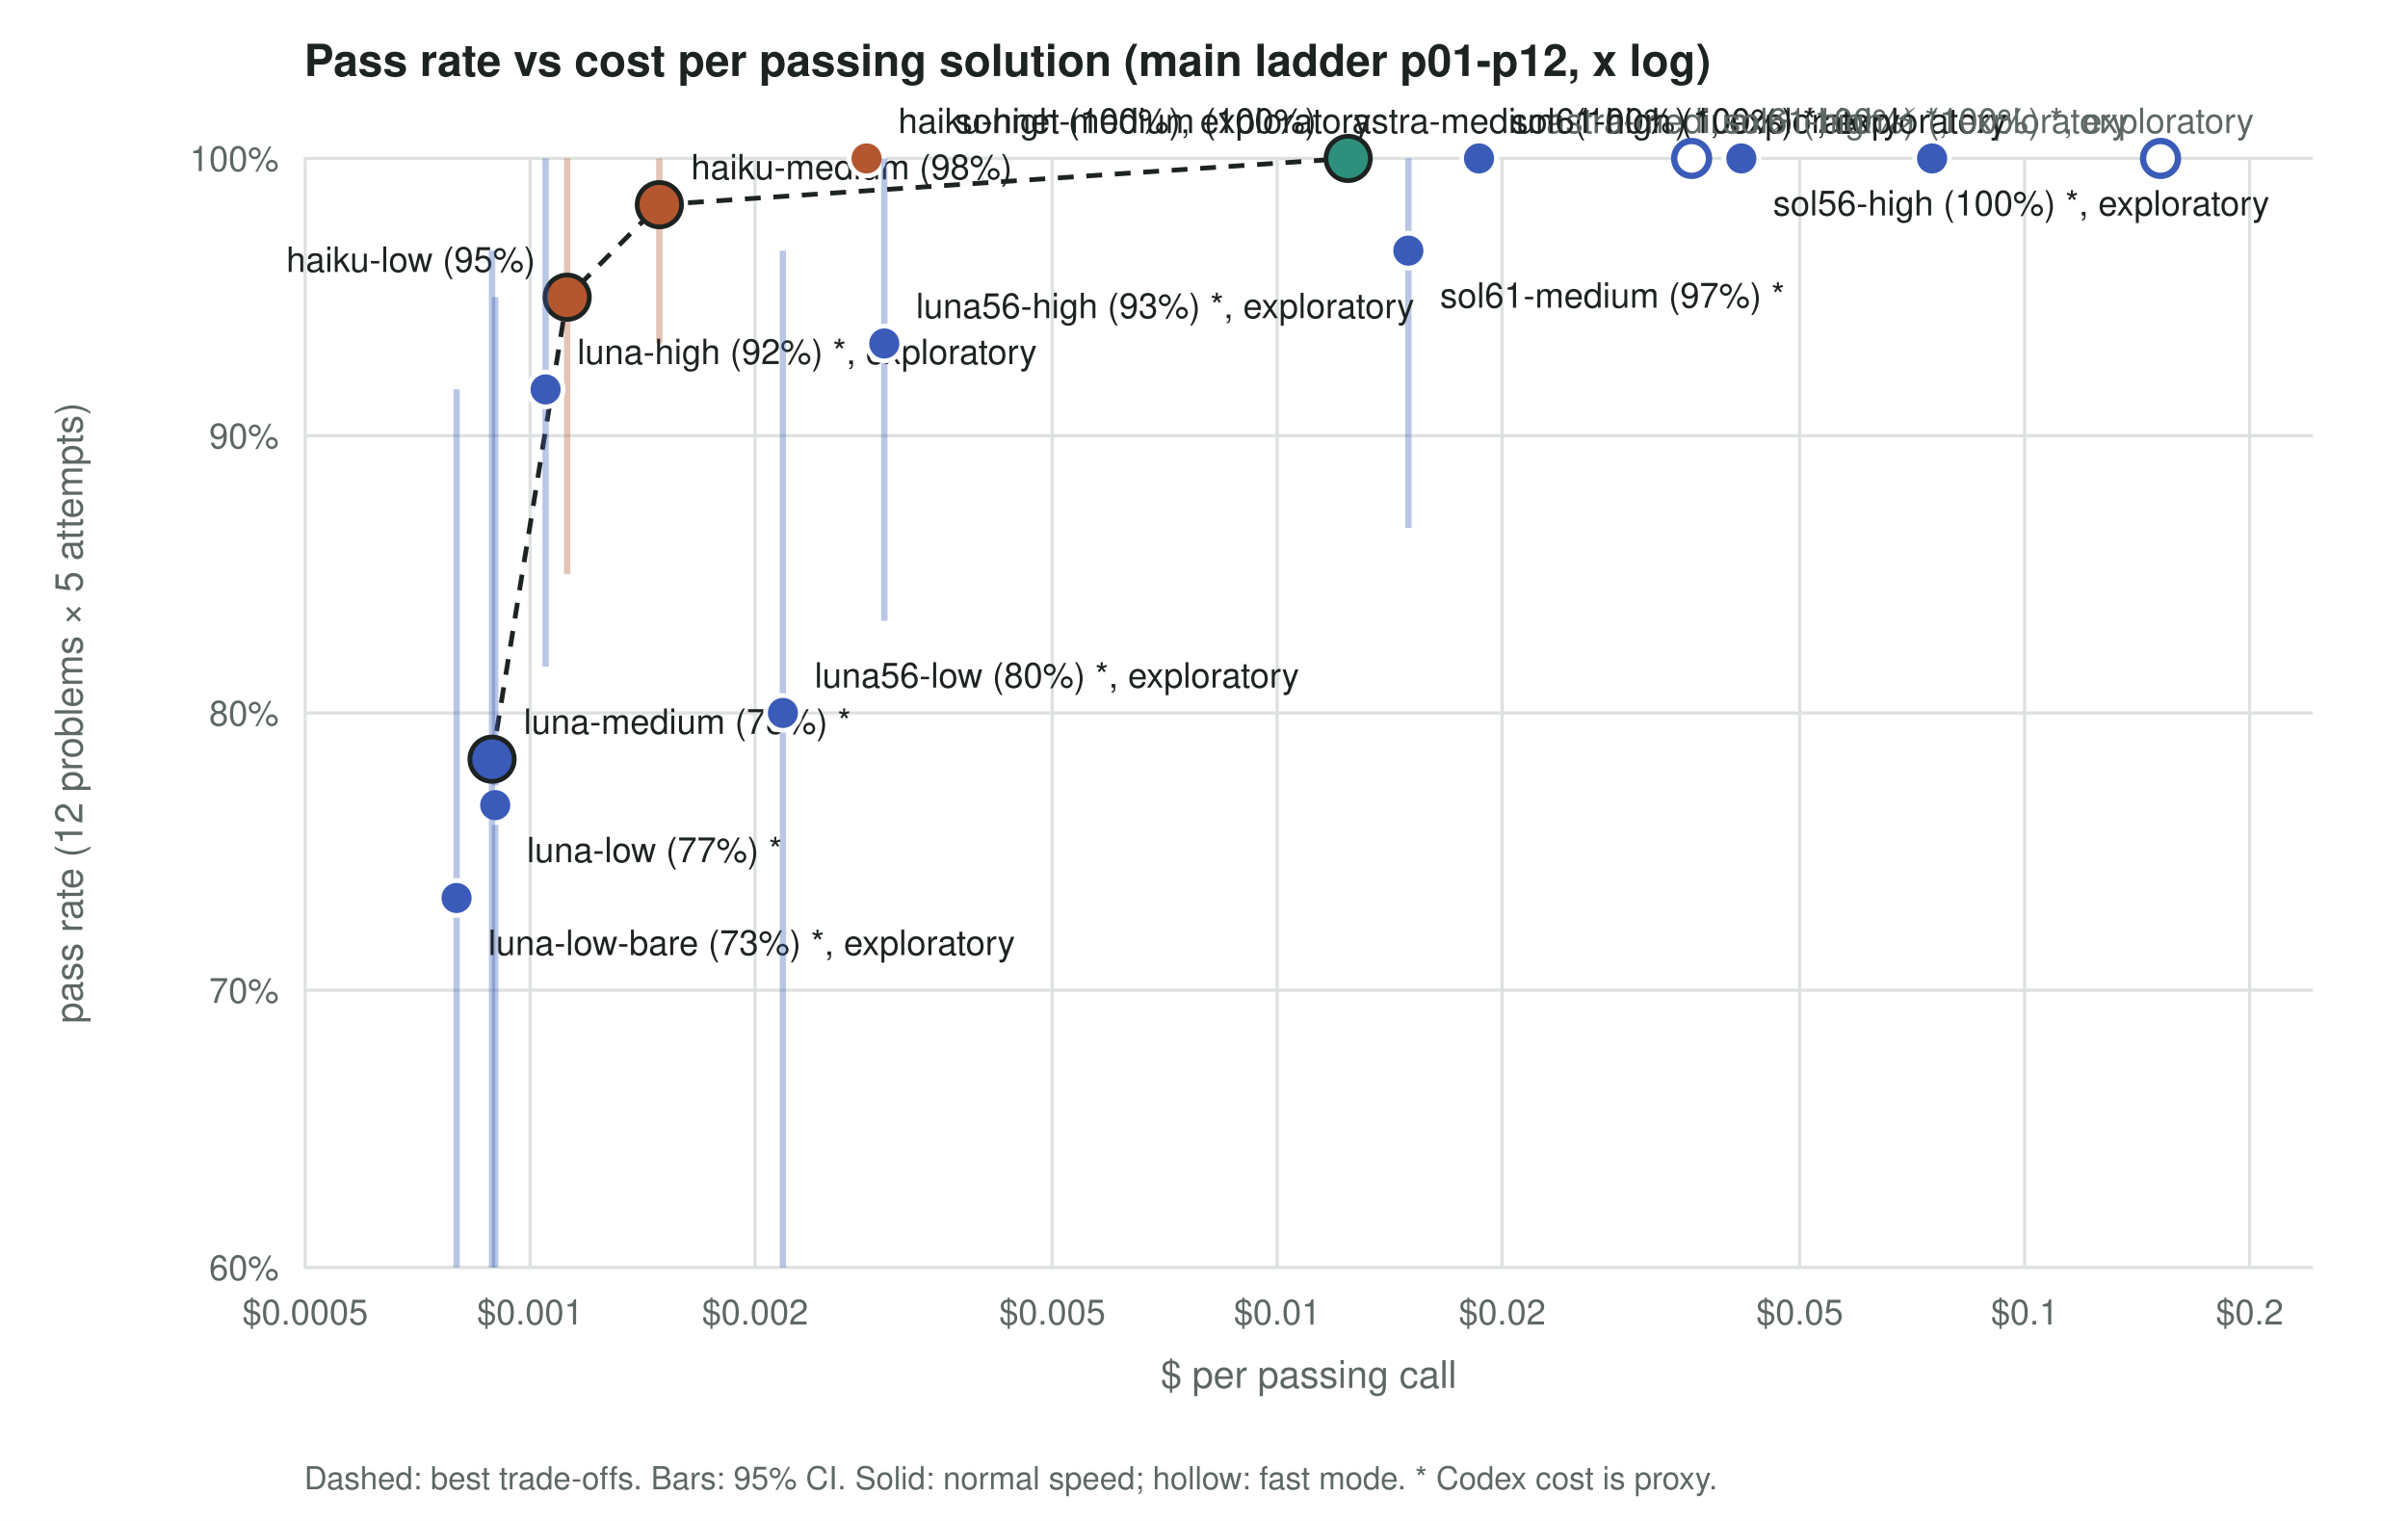
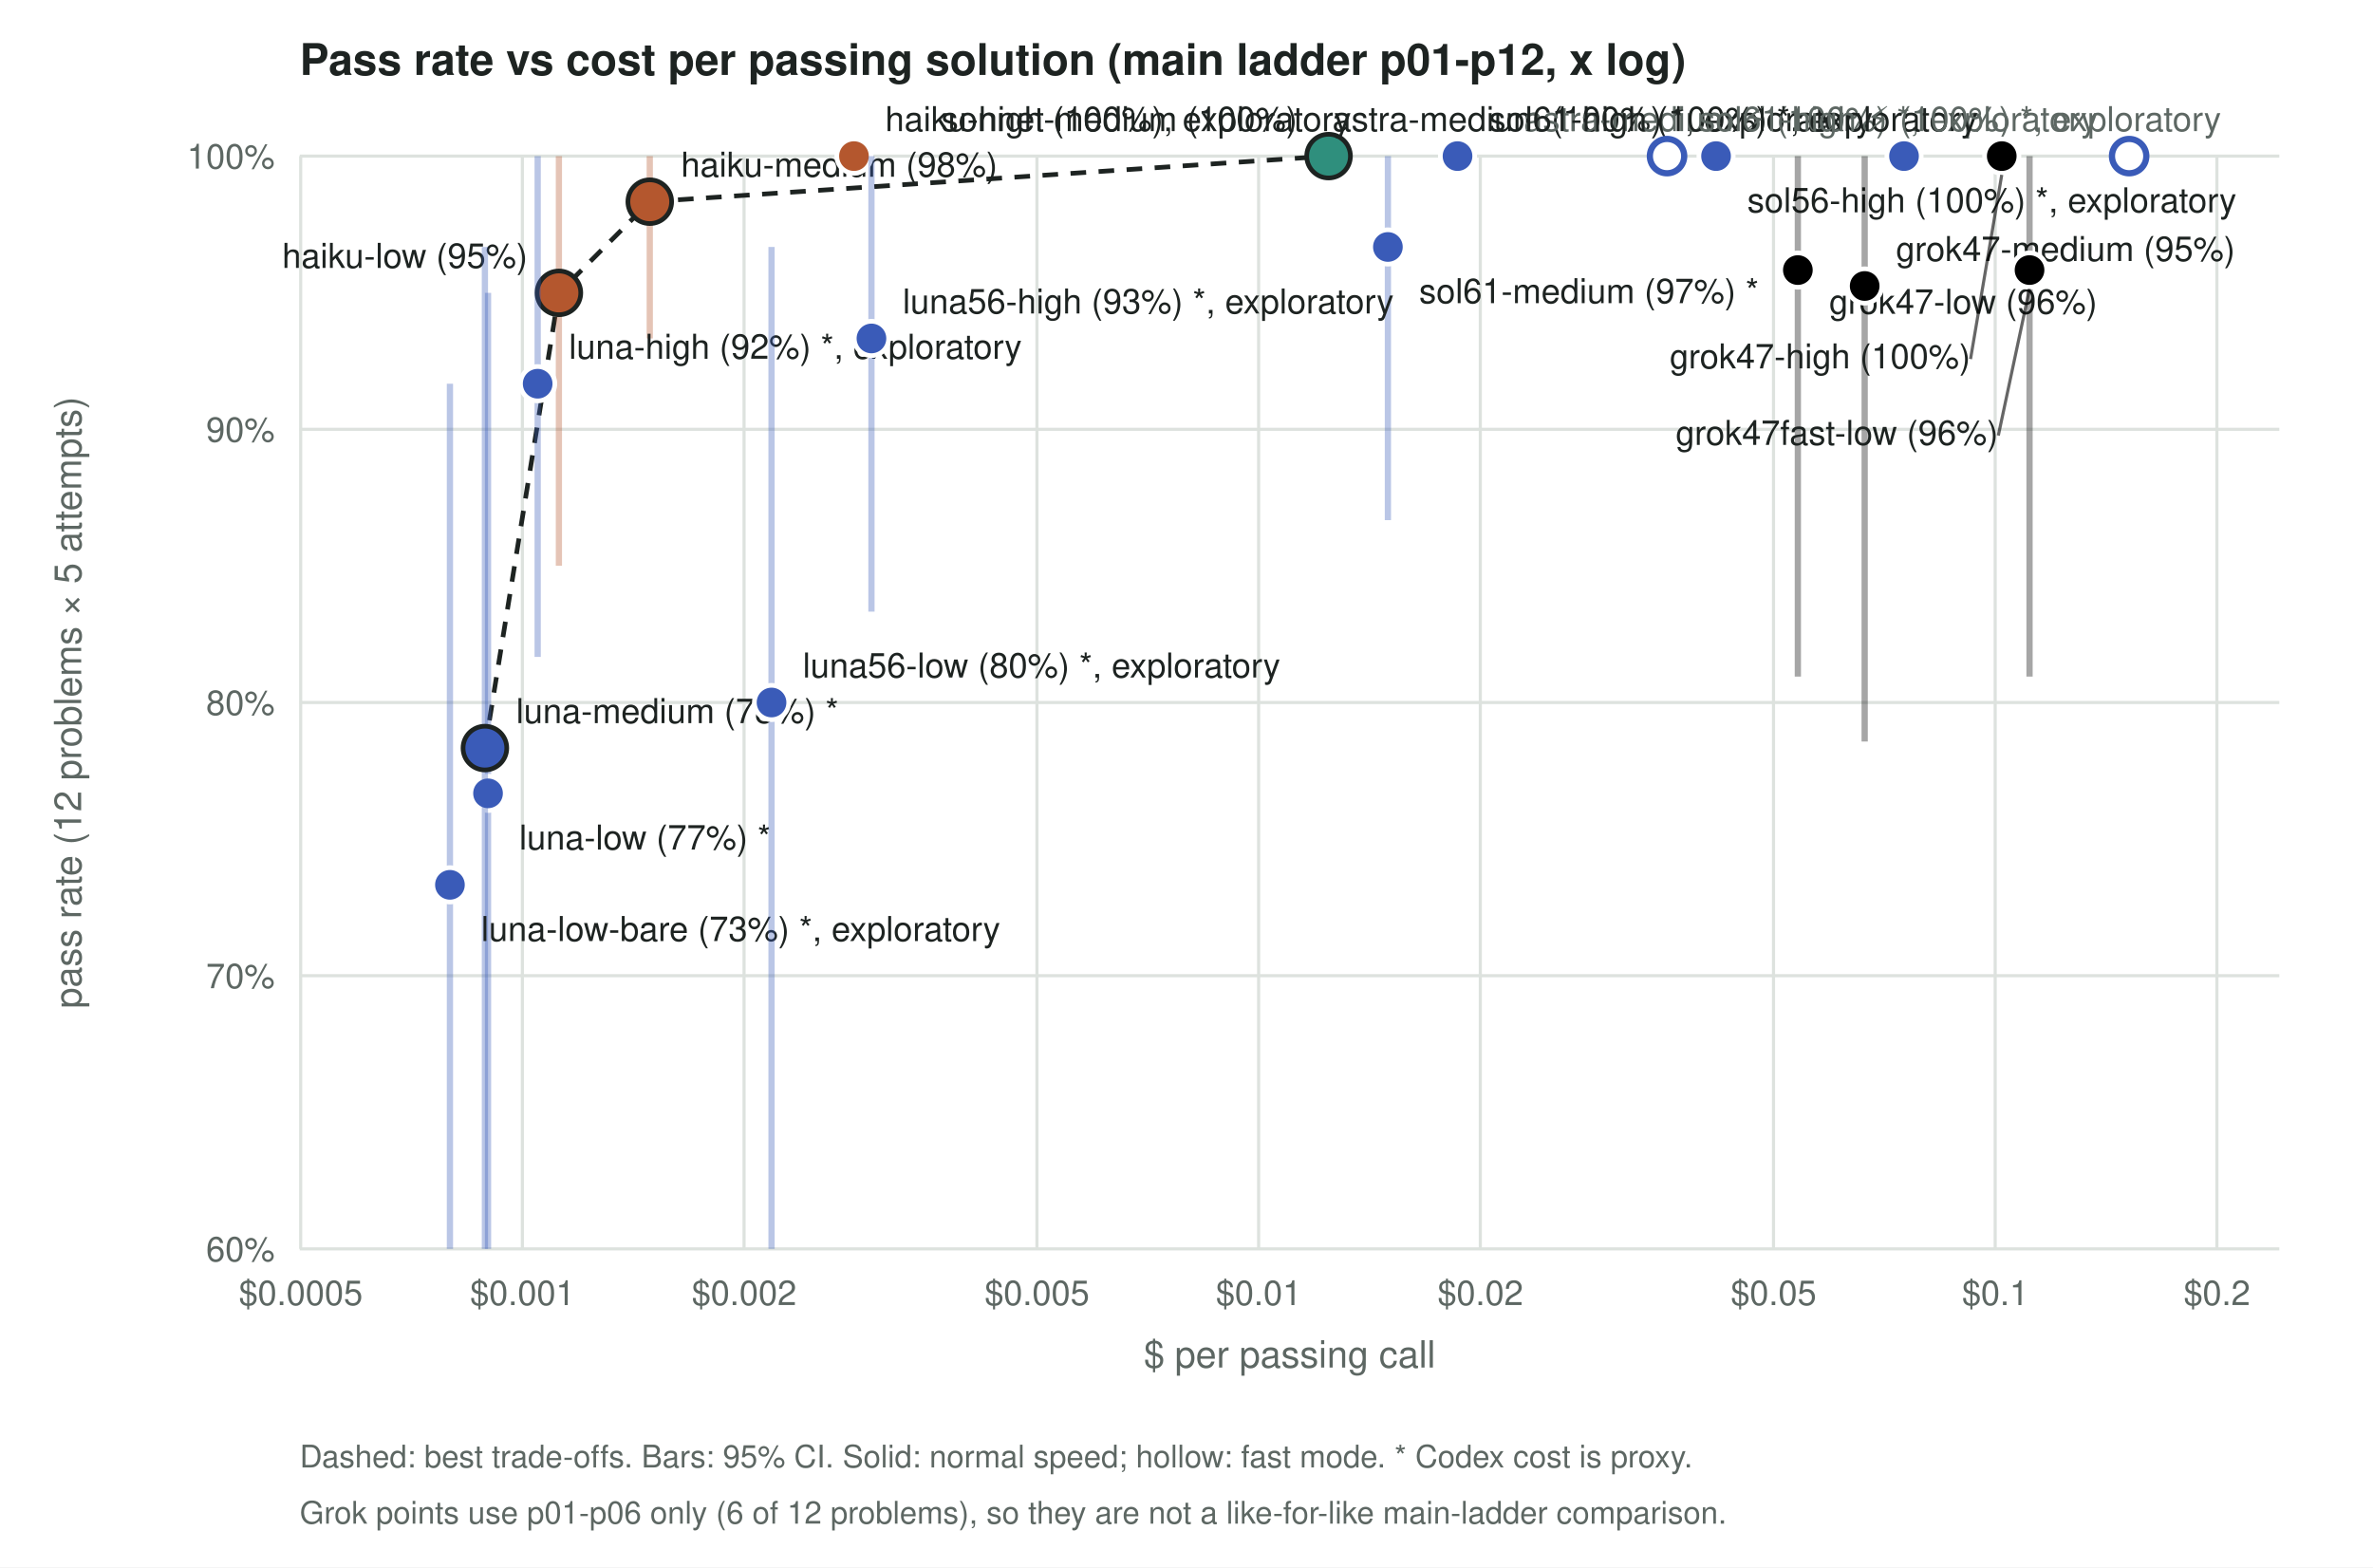
- <svg xmlns="http://www.w3.org/2000/svg" viewBox="0 0 760 480" width="760" height="480" font-family="Hanken Grotesk, -apple-system, Segoe UI, Helvetica, Arial, sans-serif" font-size="12">
-   <rect width="760" height="480" fill="var(--panel,#ffffff)" />
+ <svg xmlns="http://www.w3.org/2000/svg" viewBox="0 0 760 502" width="760" height="502" font-family="Hanken Grotesk, -apple-system, Segoe UI, Helvetica, Arial, sans-serif" font-size="12">
+   <rect width="760" height="502" fill="var(--panel,#ffffff)" />
  <text x="96.0" y="24.0" font-size="14" text-anchor="start" style="fill:var(--fg,#1d2321)" font-weight="600">Pass rate vs cost per passing solution (main ladder p01-p12, x log)</text>
  <line x1="96" x2="730" y1="400.0" y2="400.0" stroke="var(--line,#dde2de)" />
  <text x="88.0" y="404.0" font-size="11" text-anchor="end" style="fill:var(--muted,#5d6763)" font-weight="normal">60%</text>
  <line x1="96" x2="730" y1="312.5" y2="312.5" stroke="var(--line,#dde2de)" />
  <text x="88.0" y="316.5" font-size="11" text-anchor="end" style="fill:var(--muted,#5d6763)" font-weight="normal">70%</text>
  <line x1="96" x2="730" y1="225.0" y2="225.0" stroke="var(--line,#dde2de)" />
  <text x="88.0" y="229.0" font-size="11" text-anchor="end" style="fill:var(--muted,#5d6763)" font-weight="normal">80%</text>
  <line x1="96" x2="730" y1="137.5" y2="137.5" stroke="var(--line,#dde2de)" />
  <text x="88.0" y="141.5" font-size="11" text-anchor="end" style="fill:var(--muted,#5d6763)" font-weight="normal">90%</text>
  <line x1="96" x2="730" y1="50.0" y2="50.0" stroke="var(--line,#dde2de)" />
  <text x="88.0" y="54.0" font-size="11" text-anchor="end" style="fill:var(--muted,#5d6763)" font-weight="normal">100%</text>
  <line x1="96.3" x2="96.3" y1="50" y2="400" stroke="var(--line,#dde2de)" />
  <text x="96.3" y="418.0" font-size="11" text-anchor="middle" style="fill:var(--muted,#5d6763)" font-weight="normal">$0.0005</text>
  <line x1="167.3" x2="167.3" y1="50" y2="400" stroke="var(--line,#dde2de)" />
  <text x="167.3" y="418.0" font-size="11" text-anchor="middle" style="fill:var(--muted,#5d6763)" font-weight="normal">$0.001</text>
  <line x1="238.3" x2="238.3" y1="50" y2="400" stroke="var(--line,#dde2de)" />
  <text x="238.3" y="418.0" font-size="11" text-anchor="middle" style="fill:var(--muted,#5d6763)" font-weight="normal">$0.002</text>
  <line x1="332.1" x2="332.1" y1="50" y2="400" stroke="var(--line,#dde2de)" />
  <text x="332.1" y="418.0" font-size="11" text-anchor="middle" style="fill:var(--muted,#5d6763)" font-weight="normal">$0.005</text>
  <line x1="403.1" x2="403.1" y1="50" y2="400" stroke="var(--line,#dde2de)" />
  <text x="403.1" y="418.0" font-size="11" text-anchor="middle" style="fill:var(--muted,#5d6763)" font-weight="normal">$0.01</text>
  <line x1="474.1" x2="474.1" y1="50" y2="400" stroke="var(--line,#dde2de)" />
  <text x="474.1" y="418.0" font-size="11" text-anchor="middle" style="fill:var(--muted,#5d6763)" font-weight="normal">$0.02</text>
  <line x1="568.0" x2="568.0" y1="50" y2="400" stroke="var(--line,#dde2de)" />
  <text x="568.0" y="418.0" font-size="11" text-anchor="middle" style="fill:var(--muted,#5d6763)" font-weight="normal">$0.05</text>
  <line x1="639.0" x2="639.0" y1="50" y2="400" stroke="var(--line,#dde2de)" />
  <text x="639.0" y="418.0" font-size="11" text-anchor="middle" style="fill:var(--muted,#5d6763)" font-weight="normal">$0.1</text>
  <line x1="710.0" x2="710.0" y1="50" y2="400" stroke="var(--line,#dde2de)" />
  <text x="710.0" y="418.0" font-size="11" text-anchor="middle" style="fill:var(--muted,#5d6763)" font-weight="normal">$0.2</text>
  <text x="413.0" y="438.0" font-size="12" text-anchor="middle" style="fill:var(--muted,#5d6763)" font-weight="normal">$ per passing call</text>
  <text x="26.0" y="225.0" font-size="12" text-anchor="middle" style="fill:var(--muted,#5d6763)" font-weight="normal" transform="rotate(-90 26 225.0)">pass rate (12 problems × 5 attempts)</text>
  <polyline points="155.3,239.6 179.0,93.8 208.1,64.6 425.5,50.0" fill="none" stroke="var(--fg,#1d2321)" stroke-width="1.5" stroke-dasharray="5 4" />
  <line x1="179.0" x2="179.0" y1="181.2" y2="50.0" stroke="var(--claude,#b4572e)" stroke-width="2" opacity="0.35" />
  <circle cx="179.0" cy="93.8" r="7" fill="var(--claude,#b4572e)" stroke="var(--fg,#1d2321)" stroke-width="1.5" />
  <text x="169.0" y="85.8" font-size="11" text-anchor="end" style="fill:var(--fg,#1d2321)" font-weight="normal">haiku-low (95%)</text>
  <line x1="208.1" x2="208.1" y1="108.4" y2="50.0" stroke="var(--claude,#b4572e)" stroke-width="2" opacity="0.35" />
  <circle cx="208.1" cy="64.6" r="7" fill="var(--claude,#b4572e)" stroke="var(--fg,#1d2321)" stroke-width="1.5" />
  <text x="218.1" y="56.6" font-size="11" text-anchor="start" style="fill:var(--fg,#1d2321)" font-weight="normal">haiku-medium (98%)</text>
  <line x1="425.5" x2="425.5" y1="50.0" y2="50.0" stroke="var(--sonnet,#2f8f7d)" stroke-width="2" opacity="0.35" />
  <circle cx="425.5" cy="50.0" r="7" fill="var(--sonnet,#2f8f7d)" stroke="var(--fg,#1d2321)" stroke-width="1.5" />
  <text x="415.5" y="42.0" font-size="11" text-anchor="end" style="fill:var(--fg,#1d2321)" font-weight="normal">sonnet-medium (100%)</text>
  <line x1="156.3" x2="156.3" y1="400.0" y2="93.8" stroke="var(--codex,#3a5bb8)" stroke-width="2" opacity="0.35" />
  <circle cx="156.3" cy="254.1" r="5.5" fill="var(--codex,#3a5bb8)" stroke="var(--panel,#ffffff)" stroke-width="1.5" />
  <text x="166.3" y="272.1" font-size="11" text-anchor="start" style="fill:var(--fg,#1d2321)" font-weight="normal">luna-low (77%) *</text>
  <line x1="155.3" x2="155.3" y1="400.0" y2="79.1" stroke="var(--codex,#3a5bb8)" stroke-width="2" opacity="0.35" />
  <circle cx="155.3" cy="239.6" r="7" fill="var(--codex,#3a5bb8)" stroke="var(--fg,#1d2321)" stroke-width="1.5" />
  <text x="165.3" y="231.6" font-size="11" text-anchor="start" style="fill:var(--fg,#1d2321)" font-weight="normal">luna-medium (78%) *</text>
  <line x1="444.5" x2="444.5" y1="166.6" y2="50.0" stroke="var(--codex,#3a5bb8)" stroke-width="2" opacity="0.35" />
  <circle cx="444.5" cy="79.1" r="5.5" fill="var(--codex,#3a5bb8)" stroke="var(--panel,#ffffff)" stroke-width="1.5" />
  <text x="454.5" y="97.1" font-size="11" text-anchor="start" style="fill:var(--fg,#1d2321)" font-weight="normal">sol61-medium (97%) *</text>
  <line x1="609.8" x2="609.8" y1="50.0" y2="50.0" stroke="var(--codex,#3a5bb8)" stroke-width="2" opacity="0.35" />
  <circle cx="609.8" cy="50.0" r="5.5" fill="var(--codex,#3a5bb8)" stroke="var(--panel,#ffffff)" stroke-width="1.5" />
  <text x="599.8" y="42.0" font-size="11" text-anchor="end" style="fill:var(--fg,#1d2321)" font-weight="normal">astra-medium (100%) *, exploratory</text>
  <line x1="681.9" x2="681.9" y1="50.0" y2="50.0" stroke="var(--codex,#3a5bb8)" stroke-width="2" opacity="0.35" />
  <circle cx="681.9" cy="50.0" r="5.5" fill="var(--panel,#ffffff)" stroke="var(--codex,#3a5bb8)" stroke-width="2" />
  <text x="671.9" y="42.0" font-size="11" text-anchor="end" style="fill:var(--muted,#5d6763)" font-weight="normal">astra-medium ⚡ (100%) *, exploratory</text>
  <line x1="273.5" x2="273.5" y1="50.0" y2="50.0" stroke="var(--claude,#b4572e)" stroke-width="2" opacity="0.35" />
  <circle cx="273.5" cy="50.0" r="5.5" fill="var(--claude,#b4572e)" stroke="var(--panel,#ffffff)" stroke-width="1.5" />
  <text x="283.5" y="42.0" font-size="11" text-anchor="start" style="fill:var(--fg,#1d2321)" font-weight="normal">haiku-high (100%), exploratory</text>
  <line x1="172.2" x2="172.2" y1="210.4" y2="50.0" stroke="var(--codex,#3a5bb8)" stroke-width="2" opacity="0.35" />
  <circle cx="172.2" cy="122.9" r="5.5" fill="var(--codex,#3a5bb8)" stroke="var(--panel,#ffffff)" stroke-width="1.5" />
  <text x="182.2" y="114.9" font-size="11" text-anchor="start" style="fill:var(--fg,#1d2321)" font-weight="normal">luna-high (92%) *, exploratory</text>
  <line x1="144.1" x2="144.1" y1="400.0" y2="122.9" stroke="var(--codex,#3a5bb8)" stroke-width="2" opacity="0.35" />
  <circle cx="144.1" cy="283.4" r="5.5" fill="var(--codex,#3a5bb8)" stroke="var(--panel,#ffffff)" stroke-width="1.5" />
  <text x="154.1" y="301.4" font-size="11" text-anchor="start" style="fill:var(--fg,#1d2321)" font-weight="normal">luna-low-bare (73%) *, exploratory</text>
  <line x1="279.1" x2="279.1" y1="195.9" y2="50.0" stroke="var(--codex,#3a5bb8)" stroke-width="2" opacity="0.35" />
  <circle cx="279.1" cy="108.4" r="5.5" fill="var(--codex,#3a5bb8)" stroke="var(--panel,#ffffff)" stroke-width="1.5" />
  <text x="289.1" y="100.4" font-size="11" text-anchor="start" style="fill:var(--fg,#1d2321)" font-weight="normal">luna56-high (93%) *, exploratory</text>
  <line x1="247.1" x2="247.1" y1="400.0" y2="79.1" stroke="var(--codex,#3a5bb8)" stroke-width="2" opacity="0.35" />
  <circle cx="247.1" cy="225.0" r="5.5" fill="var(--codex,#3a5bb8)" stroke="var(--panel,#ffffff)" stroke-width="1.5" />
  <text x="257.1" y="217.0" font-size="11" text-anchor="start" style="fill:var(--fg,#1d2321)" font-weight="normal">luna56-low (80%) *, exploratory</text>
  <line x1="549.6" x2="549.6" y1="50.0" y2="50.0" stroke="var(--codex,#3a5bb8)" stroke-width="2" opacity="0.35" />
  <circle cx="549.6" cy="50.0" r="5.5" fill="var(--codex,#3a5bb8)" stroke="var(--panel,#ffffff)" stroke-width="1.5" />
  <text x="559.6" y="68.0" font-size="11" text-anchor="start" style="fill:var(--fg,#1d2321)" font-weight="normal">sol56-high (100%) *, exploratory</text>
  <line x1="466.8" x2="466.8" y1="50.0" y2="50.0" stroke="var(--codex,#3a5bb8)" stroke-width="2" opacity="0.35" />
  <circle cx="466.8" cy="50.0" r="5.5" fill="var(--codex,#3a5bb8)" stroke="var(--panel,#ffffff)" stroke-width="1.5" />
  <text x="476.8" y="42.0" font-size="11" text-anchor="start" style="fill:var(--fg,#1d2321)" font-weight="normal">sol61-high (100%) *, exploratory</text>
  <line x1="533.9" x2="533.9" y1="50.0" y2="50.0" stroke="var(--codex,#3a5bb8)" stroke-width="2" opacity="0.35" />
  <circle cx="533.9" cy="50.0" r="5.5" fill="var(--panel,#ffffff)" stroke="var(--codex,#3a5bb8)" stroke-width="2" />
  <text x="543.9" y="42.0" font-size="11" text-anchor="start" style="fill:var(--muted,#5d6763)" font-weight="normal">sol61-high ⚡ (100%) *, exploratory</text>
+   <line x1="575.8" x2="575.8" y1="216.7" y2="50.0" stroke="var(--grok,#000)" stroke-width="2" opacity="0.35" />
+   <circle cx="575.8" cy="86.5" r="5.5" fill="var(--grok,#000)" stroke="#fff" stroke-width="1.5" />
+   <text x="585.8" y="100.5" font-size="11" text-anchor="start" style="fill:var(--fg,#1d2321)" font-weight="normal">grok47-low (96%)</text>
+   <line x1="597.2" x2="597.2" y1="237.5" y2="50.0" stroke="var(--grok,#000)" stroke-width="2" opacity="0.35" />
+   <circle cx="597.2" cy="91.6" r="5.5" fill="var(--grok,#000)" stroke="#fff" stroke-width="1.5" />
+   <text x="607.2" y="83.6" font-size="11" text-anchor="start" style="fill:var(--fg,#1d2321)" font-weight="normal">grok47-medium (95%)</text>
+   <line x1="641.1" x2="641.1" y1="50.0" y2="50.0" stroke="var(--grok,#000)" stroke-width="2" opacity="0.35" />
+   <circle cx="641.1" cy="50.0" r="5.5" fill="var(--grok,#000)" stroke="#fff" stroke-width="1.5" />
+   <line x1="641.1" x2="631.1" y1="56.0" y2="115.0" stroke="var(--grok,#000)" stroke-width="1" opacity="0.6" />
+   <text x="631.1" y="118.0" font-size="11" text-anchor="end" style="fill:var(--fg,#1d2321)" font-weight="normal">grok47-high (100%)</text>
+   <line x1="650.0" x2="650.0" y1="216.7" y2="50.0" stroke="var(--grok,#000)" stroke-width="2" opacity="0.35" />
+   <circle cx="650.0" cy="86.5" r="5.5" fill="var(--grok,#000)" stroke="#fff" stroke-width="1.5" />
+   <line x1="650.0" x2="640.0" y1="92.5" y2="139.5" stroke="var(--grok,#000)" stroke-width="1" opacity="0.6" />
+   <text x="640.0" y="142.5" font-size="11" text-anchor="end" style="fill:var(--fg,#1d2321)" font-weight="normal">grok47fast-low (96%)</text>
  <text x="96.0" y="470.0" font-size="10" text-anchor="start" style="fill:var(--muted,#5d6763)" font-weight="normal">Dashed: best trade-offs. Bars: 95% CI. Solid: normal speed; hollow: fast mode. * Codex cost is proxy.</text>
+   <text x="96.0" y="488.0" font-size="10" text-anchor="start" style="fill:var(--muted,#5d6763)" font-weight="normal">Grok points use p01-p06 only (6 of 12 problems), so they are not a like-for-like main-ladder comparison.</text>
</svg>
